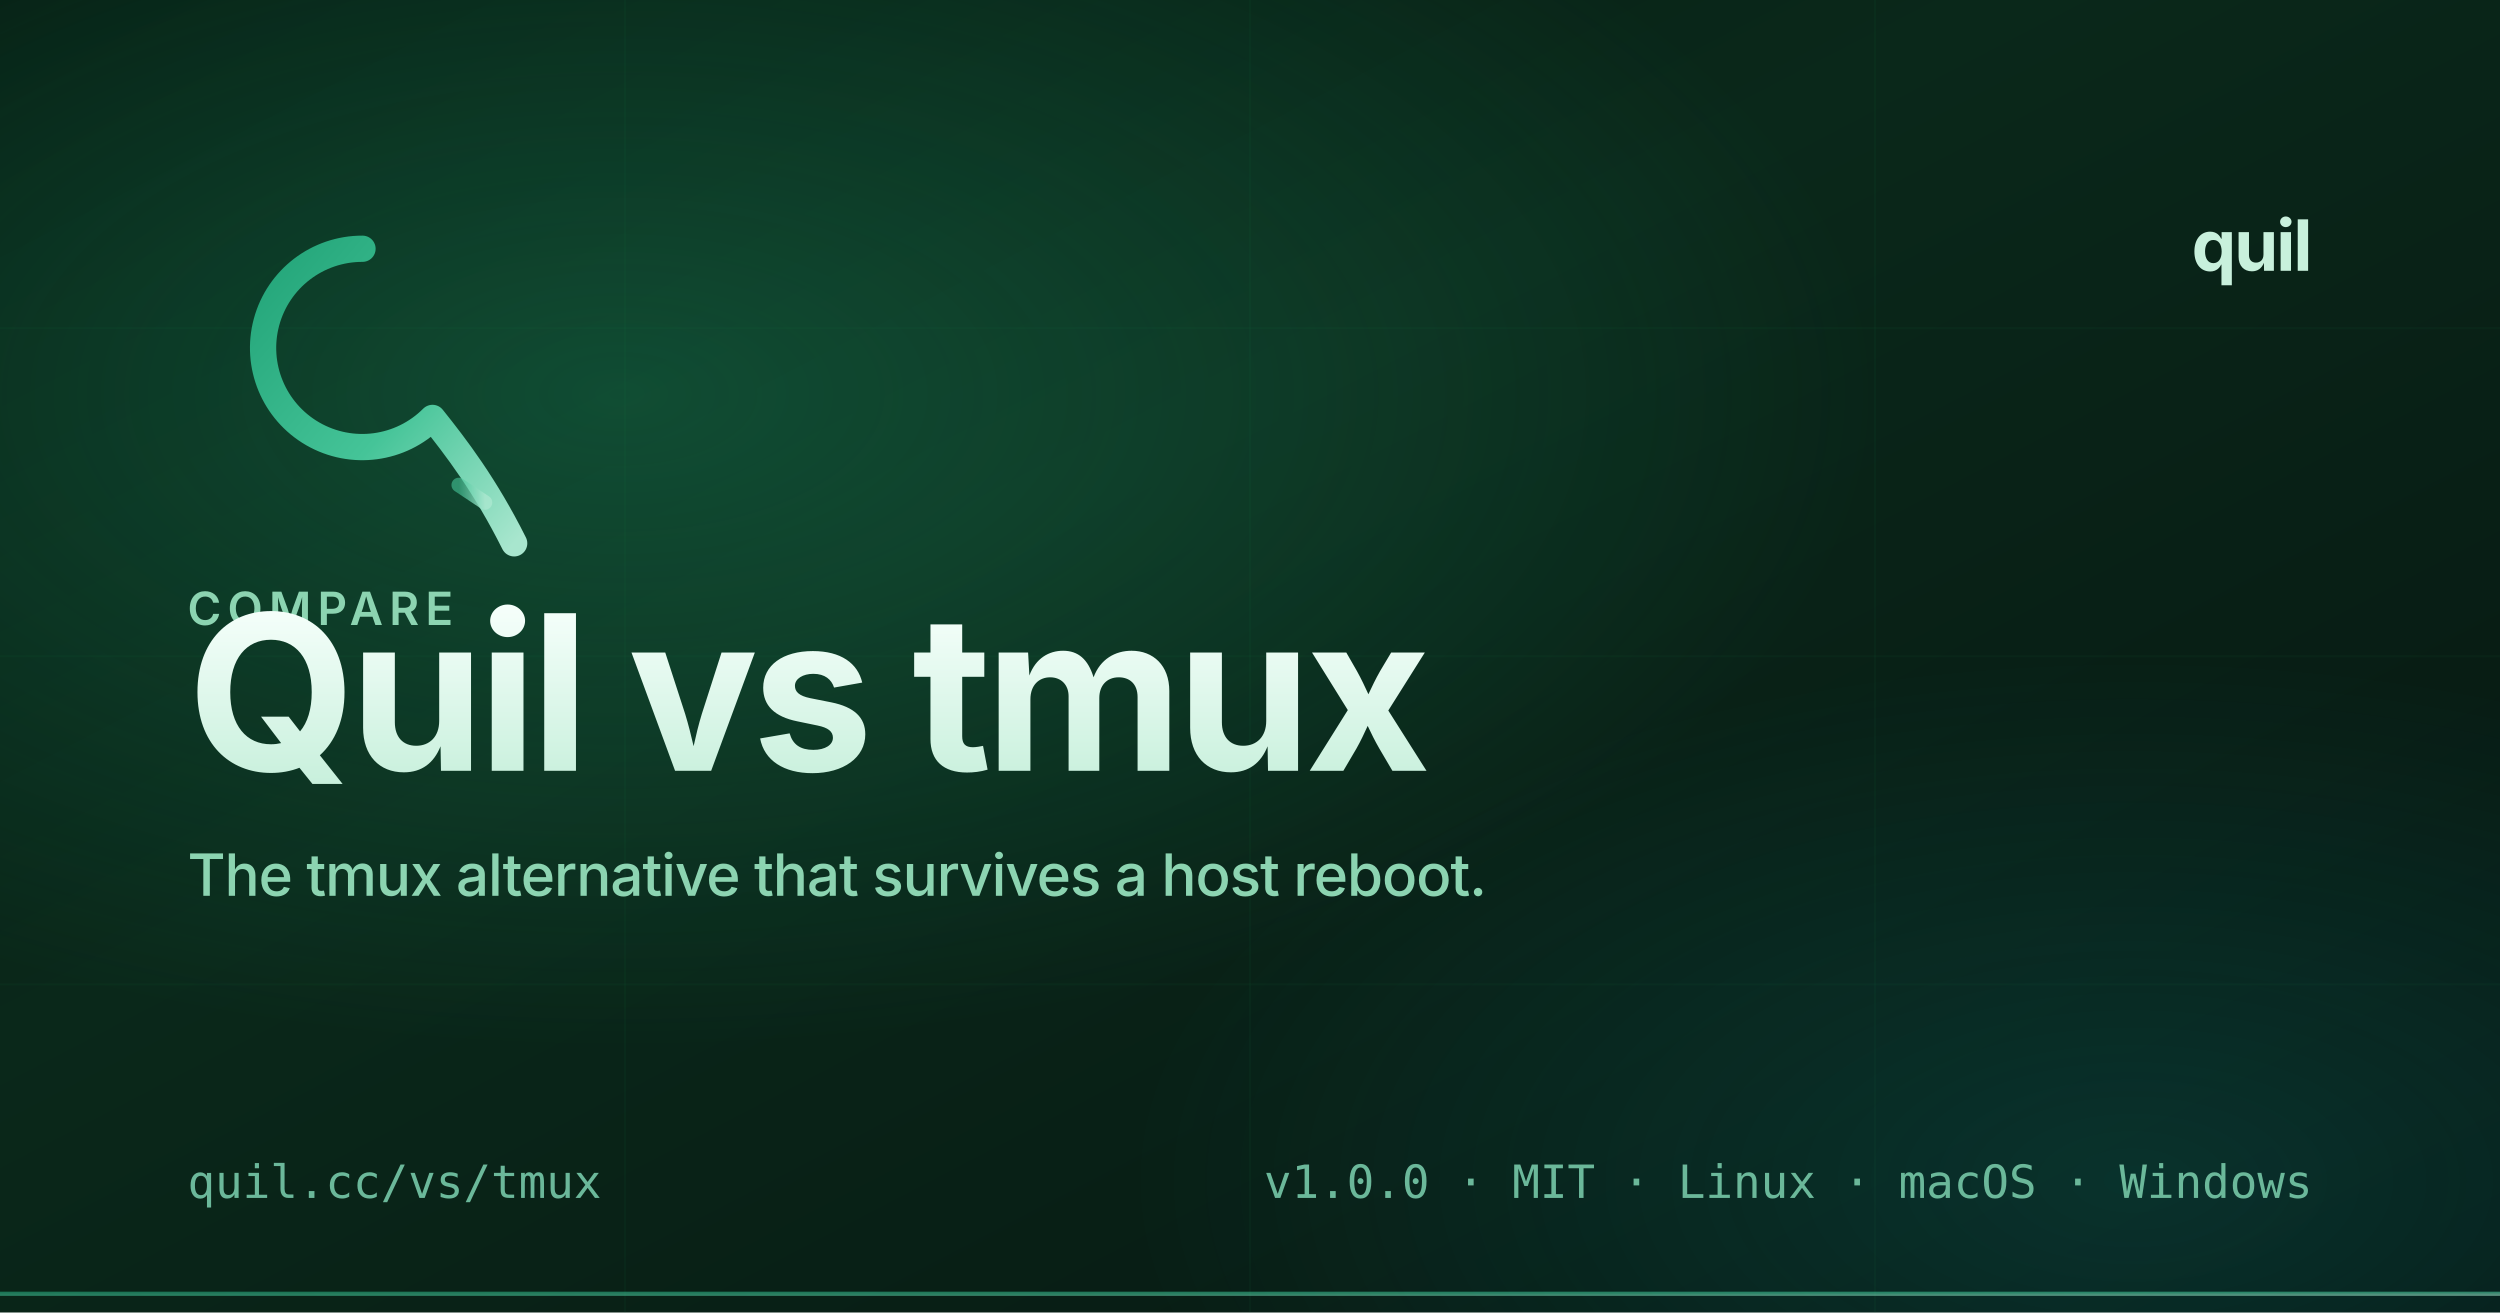
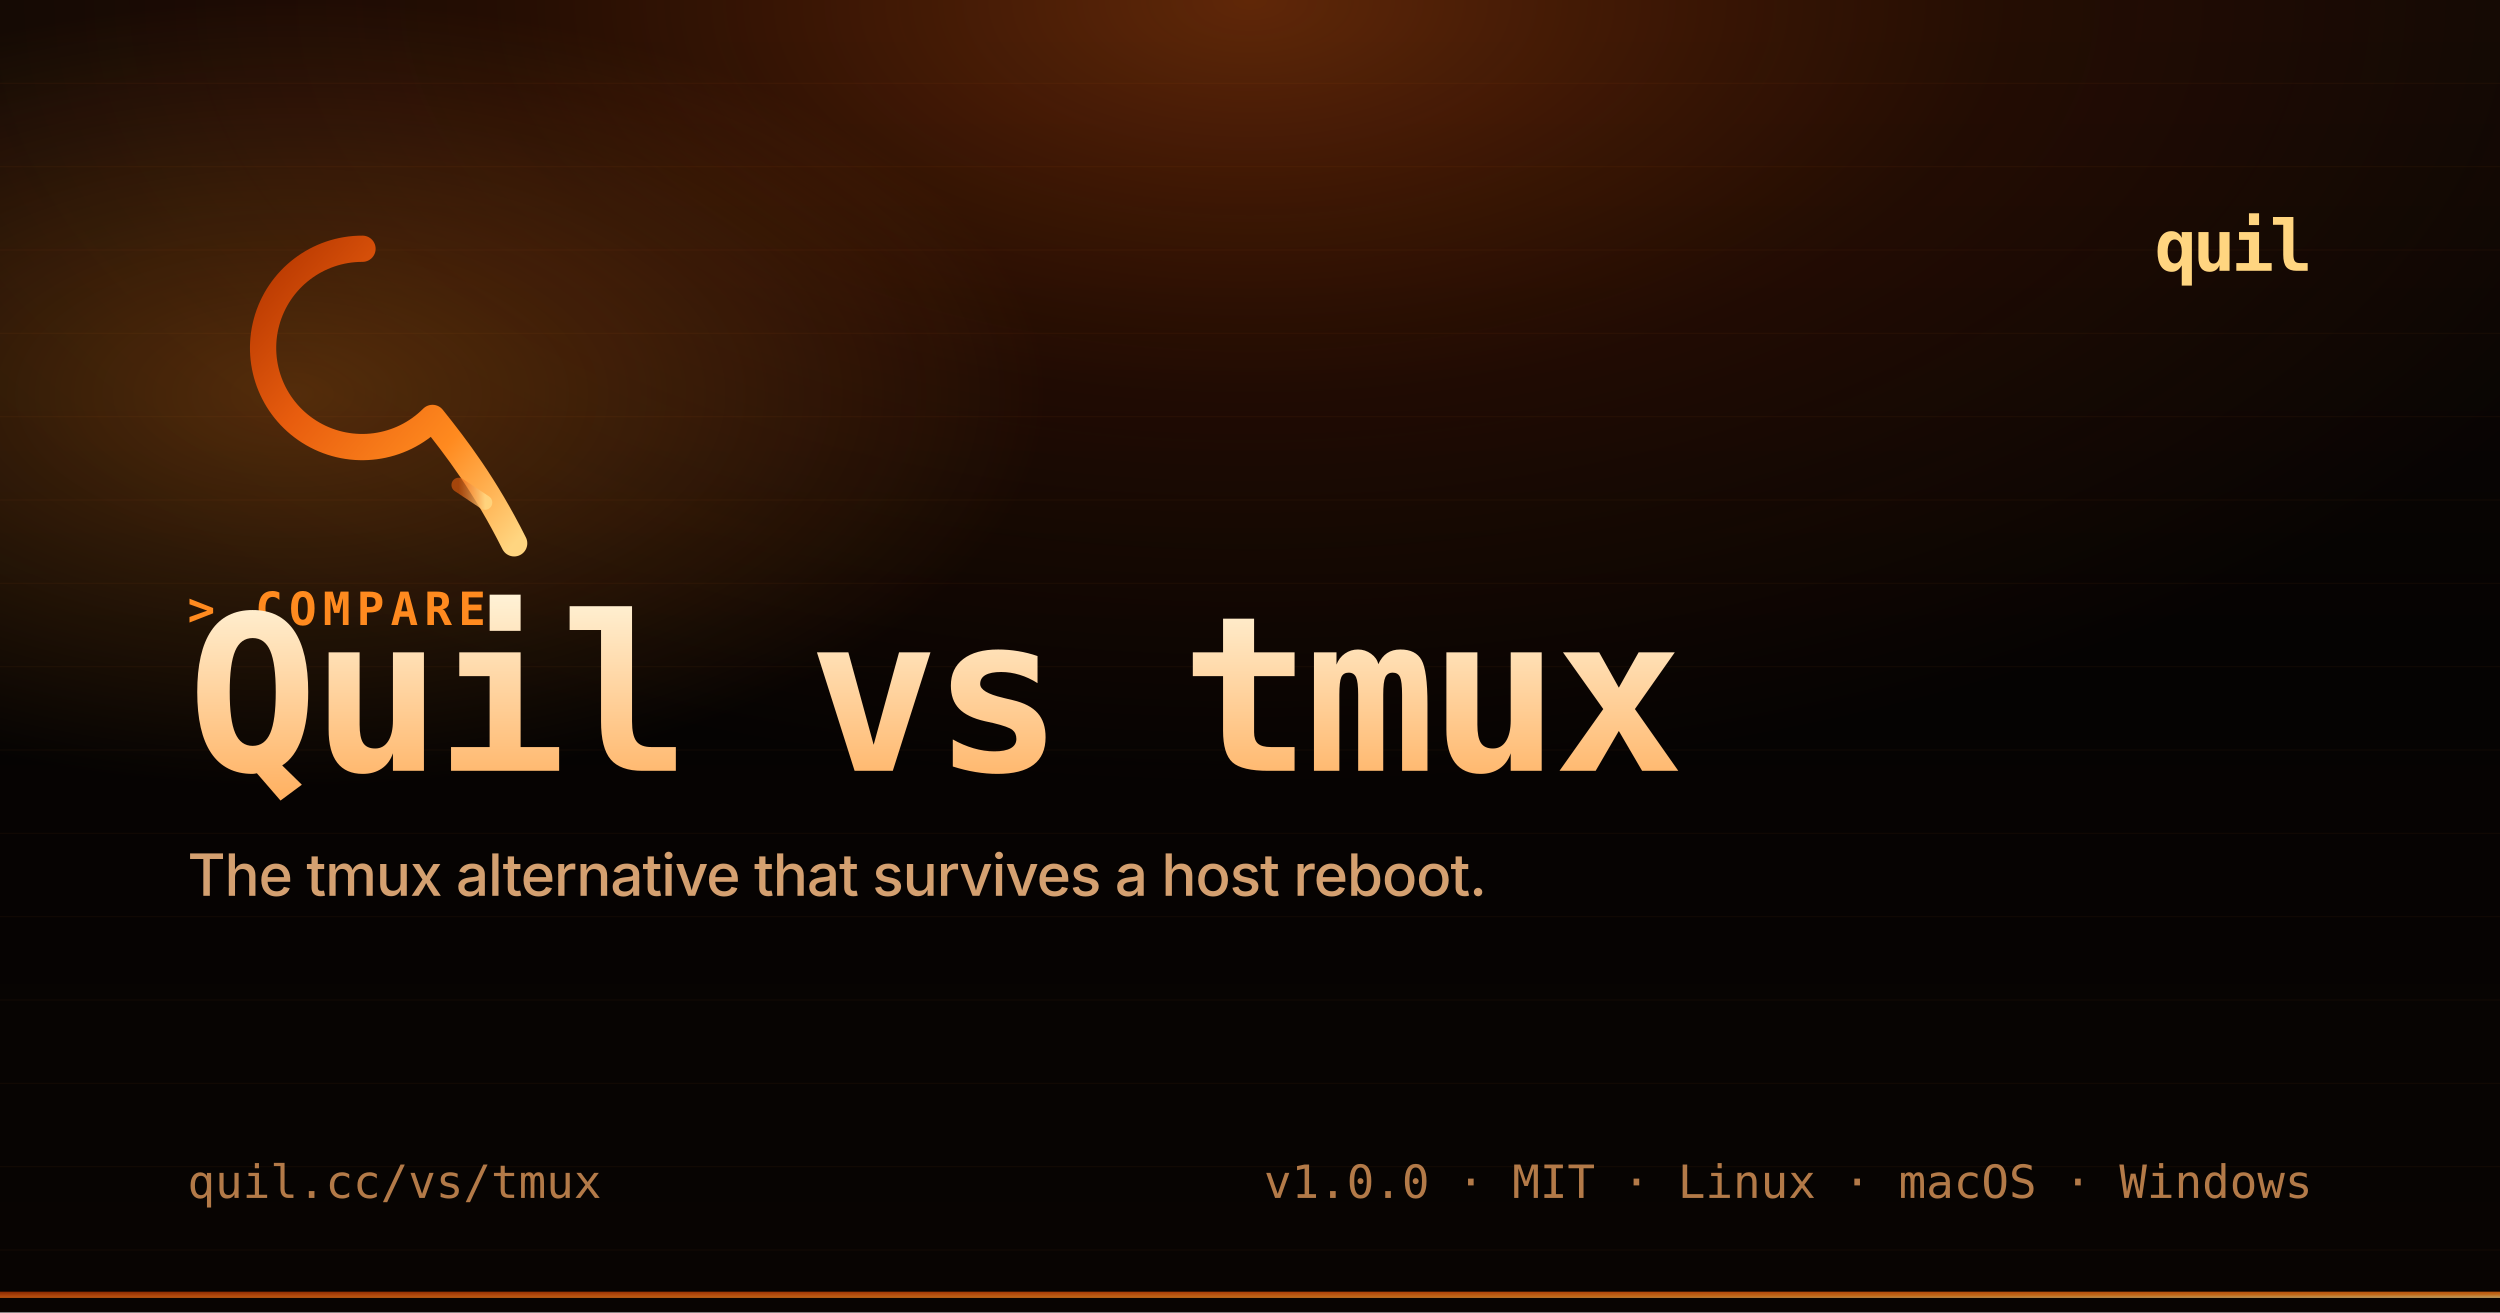
<svg xmlns="http://www.w3.org/2000/svg" viewBox="0 0 1200 630" width="1200" height="630" role="img" aria-label="Quil — Quil vs tmux">
  <defs>
-     <linearGradient id="bg" x1="0%" y1="0%" x2="100%" y2="100%">
-       <stop offset="0%" stop-color="#051A10" />
-       <stop offset="40%" stop-color="#0A281A" />
-       <stop offset="100%" stop-color="#061510" />
+     <linearGradient id="bg" x1="0%" y1="0%" x2="0%" y2="100%">
+       <stop offset="0%" stop-color="#0D0704" />
+       <stop offset="50%" stop-color="#050302" />
+       <stop offset="100%" stop-color="#080402" />
    </linearGradient>
-     <radialGradient id="glowEmerald" cx="25%" cy="30%" r="50%">
-       <stop offset="0%" stop-color="#1F9968" stop-opacity="0.35" />
-       <stop offset="100%" stop-color="#1F9968" stop-opacity="0" />
+     <radialGradient id="glowEmber" cx="50%" cy="0%" r="60%">
+       <stop offset="0%" stop-color="#E85D0E" stop-opacity="0.38" />
+       <stop offset="50%" stop-color="#B33500" stop-opacity="0.14" />
+       <stop offset="100%" stop-color="#B33500" stop-opacity="0" />
    </radialGradient>
-     <radialGradient id="glowTeal" cx="85%" cy="90%" r="40%">
-       <stop offset="0%" stop-color="#0E8A8A" stop-opacity="0.22" />
-       <stop offset="100%" stop-color="#0E8A8A" stop-opacity="0" />
+     <radialGradient id="glowBrand" cx="12%" cy="30%" r="30%">
+       <stop offset="0%" stop-color="#FF8A1F" stop-opacity="0.28" />
+       <stop offset="100%" stop-color="#FF8A1F" stop-opacity="0" />
    </radialGradient>
    <linearGradient id="ogStroke" x1="0%" y1="0%" x2="100%" y2="100%">
-       <stop offset="0%" stop-color="#22A478" />
-       <stop offset="55%" stop-color="#45C498" />
-       <stop offset="100%" stop-color="#A8E6CE" />
+       <stop offset="0%" stop-color="#B33500" />
+       <stop offset="35%" stop-color="#E85D0E" />
+       <stop offset="70%" stop-color="#FF8A1F" />
+       <stop offset="100%" stop-color="#FFD580" />
    </linearGradient>
    <linearGradient id="ogBarb" x1="0%" y1="0%" x2="100%" y2="0%">
-       <stop offset="0%" stop-color="#45C498" stop-opacity="0.6" />
-       <stop offset="100%" stop-color="#A8E6CE" stop-opacity="0.9" />
+       <stop offset="0%" stop-color="#E85D0E" stop-opacity="0.6" />
+       <stop offset="100%" stop-color="#FFD580" stop-opacity="0.9" />
    </linearGradient>
    <linearGradient id="ogTitle" x1="0%" y1="0%" x2="0%" y2="100%">
-       <stop offset="0%" stop-color="#F6FFFB" />
-       <stop offset="100%" stop-color="#C8F0DC" />
+       <stop offset="0%" stop-color="#FFF2D6" />
+       <stop offset="100%" stop-color="#FFB060" />
    </linearGradient>
  </defs>
  <rect x="0" y="0" width="1200" height="630" fill="url(#bg)" />
-   <rect x="0" y="0" width="1200" height="630" fill="url(#glowEmerald)" />
-   <rect x="0" y="0" width="1200" height="630" fill="url(#glowTeal)" />
-   <g stroke="#1A8552" stroke-width="1" stroke-opacity="0.06">
-     <line x1="0" y1="157.5" x2="1200" y2="157.5" />
-     <line x1="0" y1="315" x2="1200" y2="315" />
-     <line x1="0" y1="472.5" x2="1200" y2="472.5" />
-     <line x1="300" y1="0" x2="300" y2="630" />
-     <line x1="600" y1="0" x2="600" y2="630" />
-     <line x1="900" y1="0" x2="900" y2="630" />
+   <rect x="0" y="0" width="1200" height="630" fill="url(#glowEmber)" />
+   <rect x="0" y="0" width="1200" height="630" fill="url(#glowBrand)" />
+   <g stroke="#FF8A1F" stroke-width="0.5" stroke-opacity="0.05">
+     <line x1="0" y1="40" x2="1200" y2="40" />
+     <line x1="0" y1="80" x2="1200" y2="80" />
+     <line x1="0" y1="120" x2="1200" y2="120" />
+     <line x1="0" y1="160" x2="1200" y2="160" />
+     <line x1="0" y1="200" x2="1200" y2="200" />
+     <line x1="0" y1="240" x2="1200" y2="240" />
+     <line x1="0" y1="280" x2="1200" y2="280" />
+     <line x1="0" y1="320" x2="1200" y2="320" />
+     <line x1="0" y1="360" x2="1200" y2="360" />
+     <line x1="0" y1="400" x2="1200" y2="400" />
+     <line x1="0" y1="440" x2="1200" y2="440" />
+     <line x1="0" y1="480" x2="1200" y2="480" />
+     <line x1="0" y1="520" x2="1200" y2="520" />
+     <line x1="0" y1="560" x2="1200" y2="560" />
+     <line x1="0" y1="600" x2="1200" y2="600" />
  </g>
  <g transform="translate(90, 90) scale(1.4)">
    <path d="M 60 21          A 34 34 0 1 0 84 79          C 92 89 102 102 112 122" fill="none" stroke="url(#ogStroke)" stroke-width="9" stroke-linecap="round" stroke-linejoin="round" />
    <path d="M 102 108 L 93 102" fill="none" stroke="url(#ogBarb)" stroke-width="5" stroke-linecap="round" />
  </g>
-   <text x="1110" y="130" text-anchor="end" font-family="'Inter', 'SF Pro Display', system-ui, sans-serif" font-size="34" font-weight="700" letter-spacing="-1" fill="#C8F0DC">quil</text>
-   <text x="90" y="300" font-family="'Inter', 'SF Pro Display', system-ui, sans-serif" font-size="22" font-weight="600" letter-spacing="3" fill="#8CD4B1">COMPARE</text>
-   <text x="90" y="370" font-family="'Inter', 'SF Pro Display', system-ui, sans-serif" font-size="104" font-weight="700" letter-spacing="-3" fill="url(#ogTitle)">Quil vs tmux</text>
-   <text x="90" y="-100" font-family="'Inter', 'SF Pro Display', system-ui, sans-serif" font-size="104" font-weight="700" letter-spacing="-3" fill="url(#ogTitle)" />
-   <text x="90" y="430" font-family="'Inter', 'SF Pro Display', system-ui, sans-serif" font-size="28" font-weight="500" letter-spacing="-0.5" fill="#8CD4B1">The tmux alternative that survives a host reboot.</text>
-   <g font-family="'JetBrains Mono', ui-monospace, monospace" font-size="22" fill="#6BB89A">
+   <text x="1110" y="130" text-anchor="end" font-family="'JetBrains Mono', 'SF Mono', ui-monospace, monospace" font-size="34" font-weight="700" letter-spacing="-2" fill="#FFD580">quil</text>
+   <text x="90" y="300" font-family="'JetBrains Mono', 'SF Mono', ui-monospace, monospace" font-size="22" font-weight="700" letter-spacing="3" fill="#FF8A1F">&gt; COMPARE</text>
+   <text x="90" y="370" font-family="'JetBrains Mono', 'SF Mono', ui-monospace, monospace" font-size="104" font-weight="700" letter-spacing="-3" fill="url(#ogTitle)">Quil vs tmux</text>
+   <text x="90" y="-100" font-family="'JetBrains Mono', 'SF Mono', ui-monospace, monospace" font-size="104" font-weight="700" letter-spacing="-3" fill="url(#ogTitle)" />
+   <text x="90" y="430" font-family="'Inter', 'SF Pro Display', system-ui, sans-serif" font-size="28" font-weight="500" letter-spacing="-0.5" fill="#D4A070">The tmux alternative that survives a host reboot.</text>
+   <g font-family="'JetBrains Mono', ui-monospace, monospace" font-size="22" fill="#B37A48">
    <text x="90" y="575">quil.cc/vs/tmux</text>
    <text x="1110" y="575" text-anchor="end">v1.0.0  ·  MIT  ·  Linux · macOS · Windows</text>
  </g>
-   <rect x="0" y="620" width="1200" height="2" fill="url(#ogStroke)" opacity="0.6" />
+   <rect x="0" y="620" width="1200" height="3" fill="url(#ogStroke)" opacity="0.75" />
</svg>
